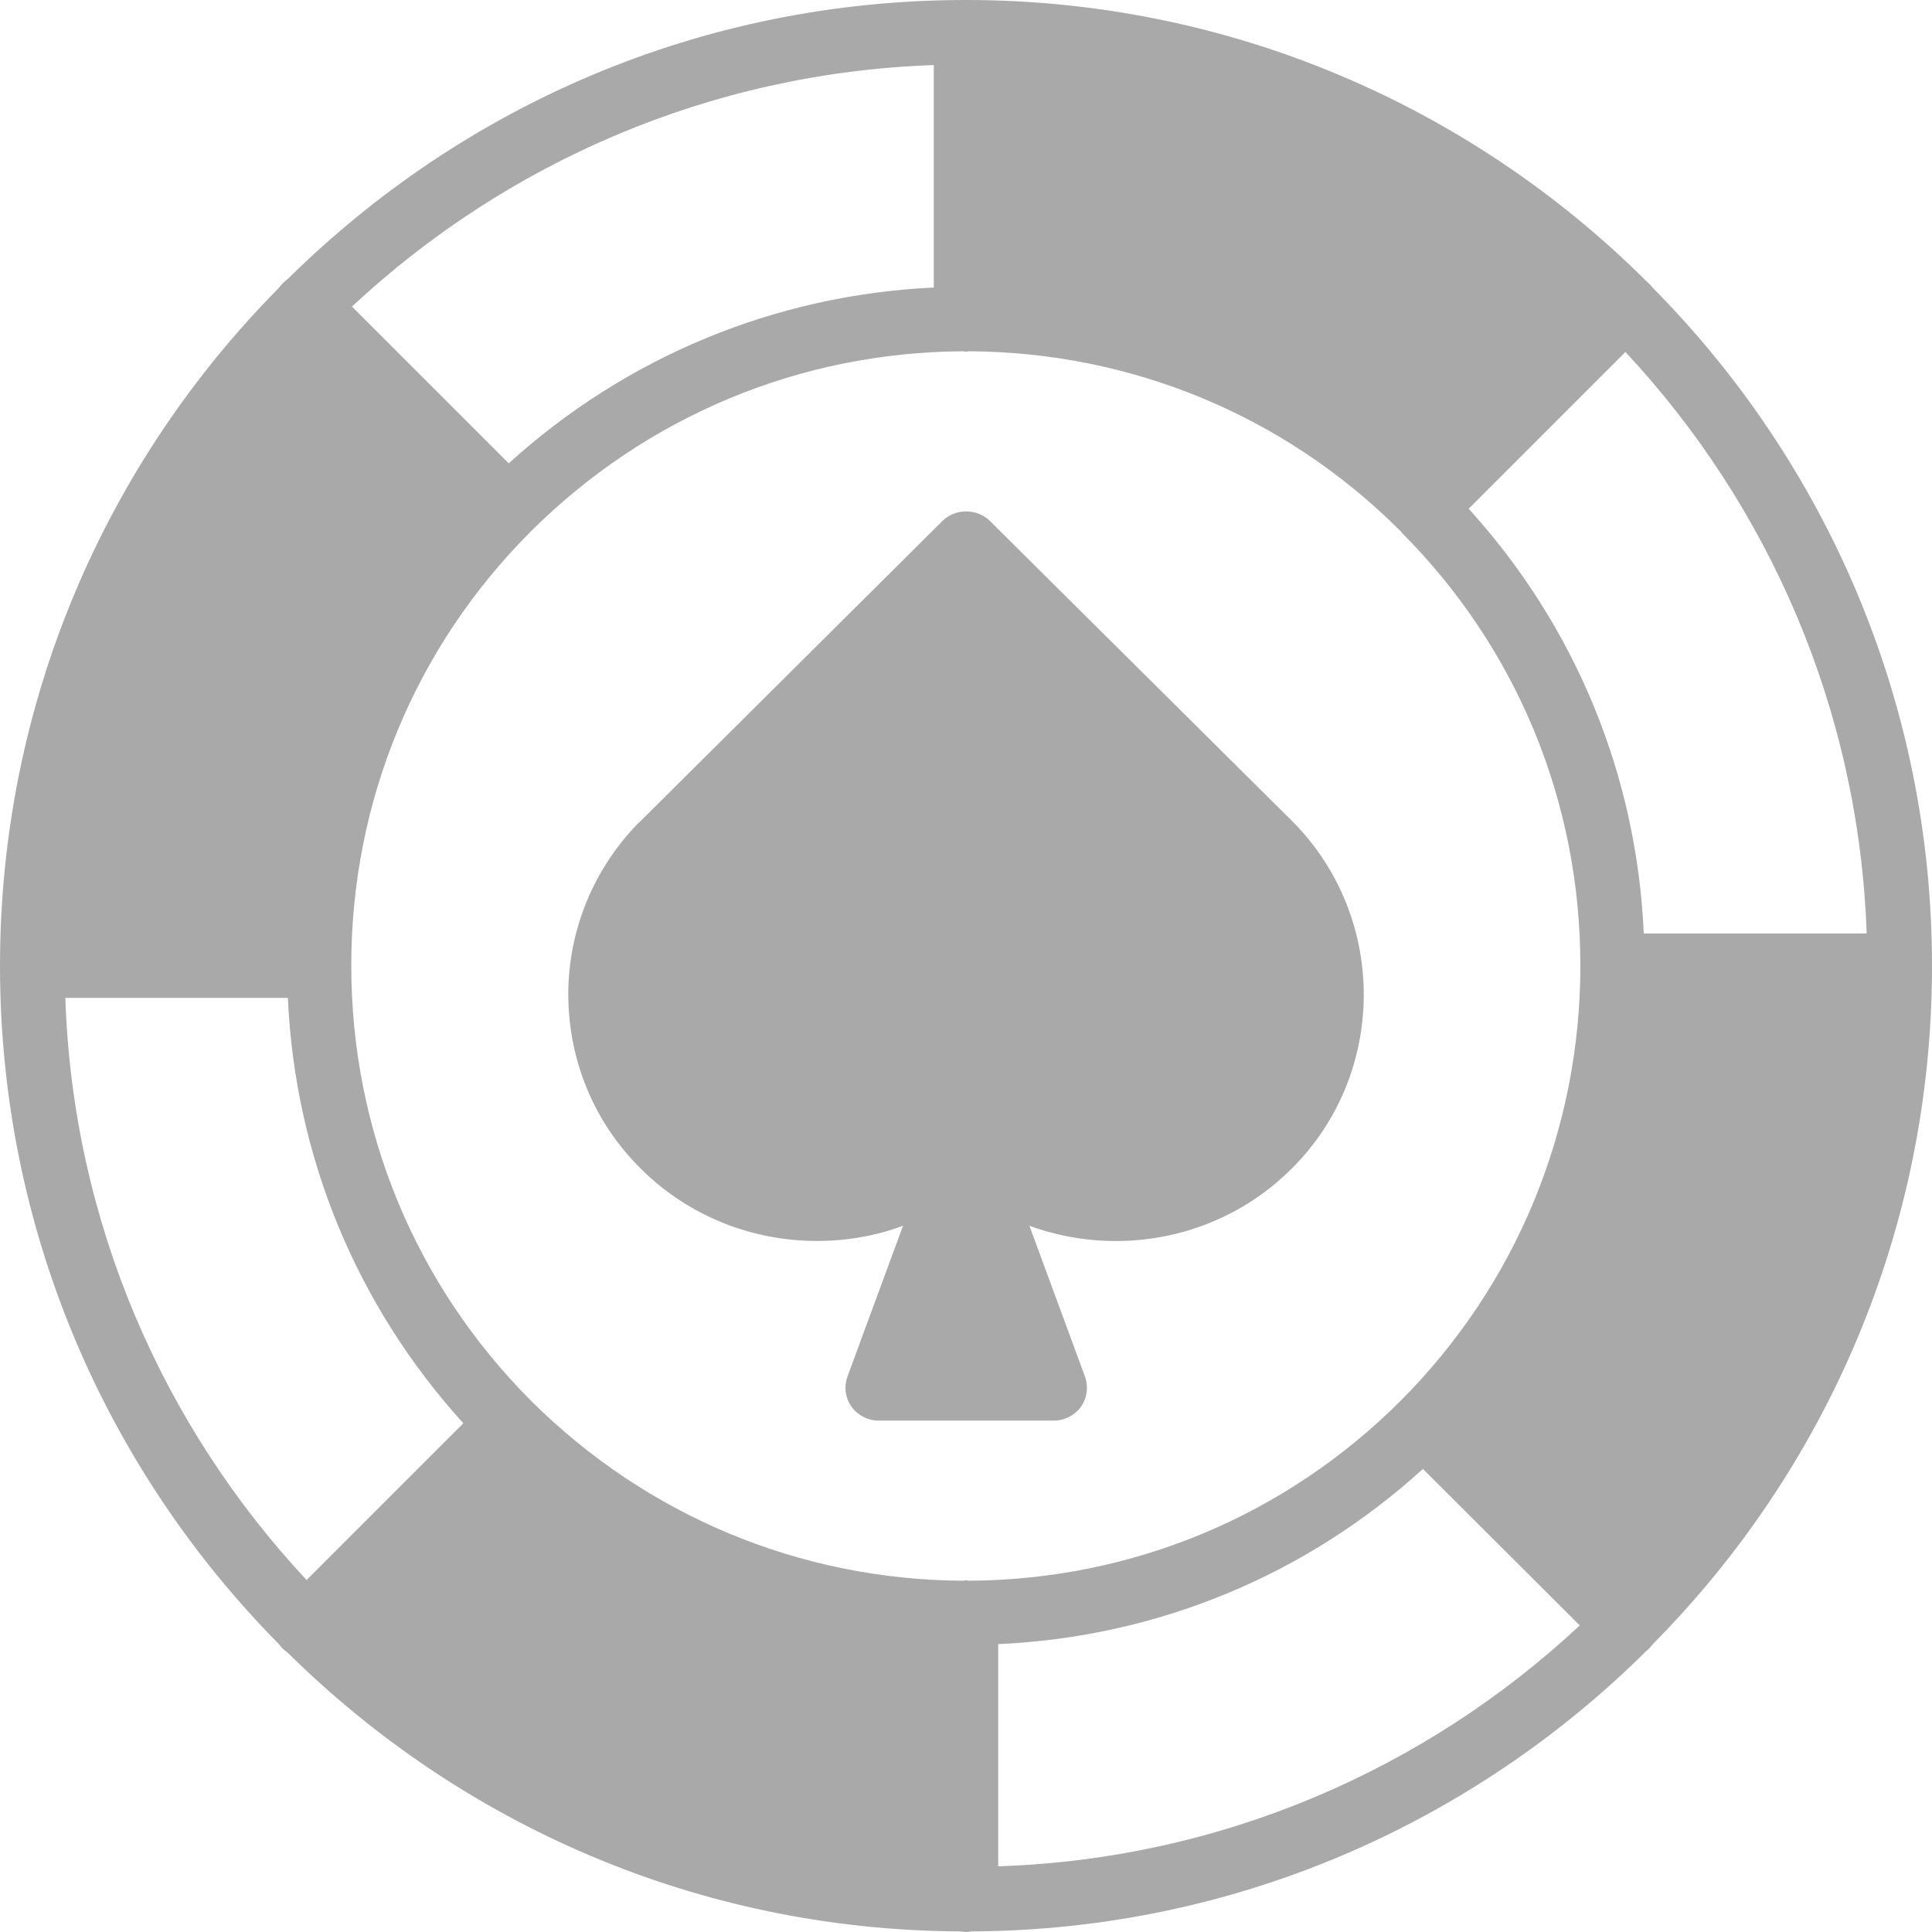
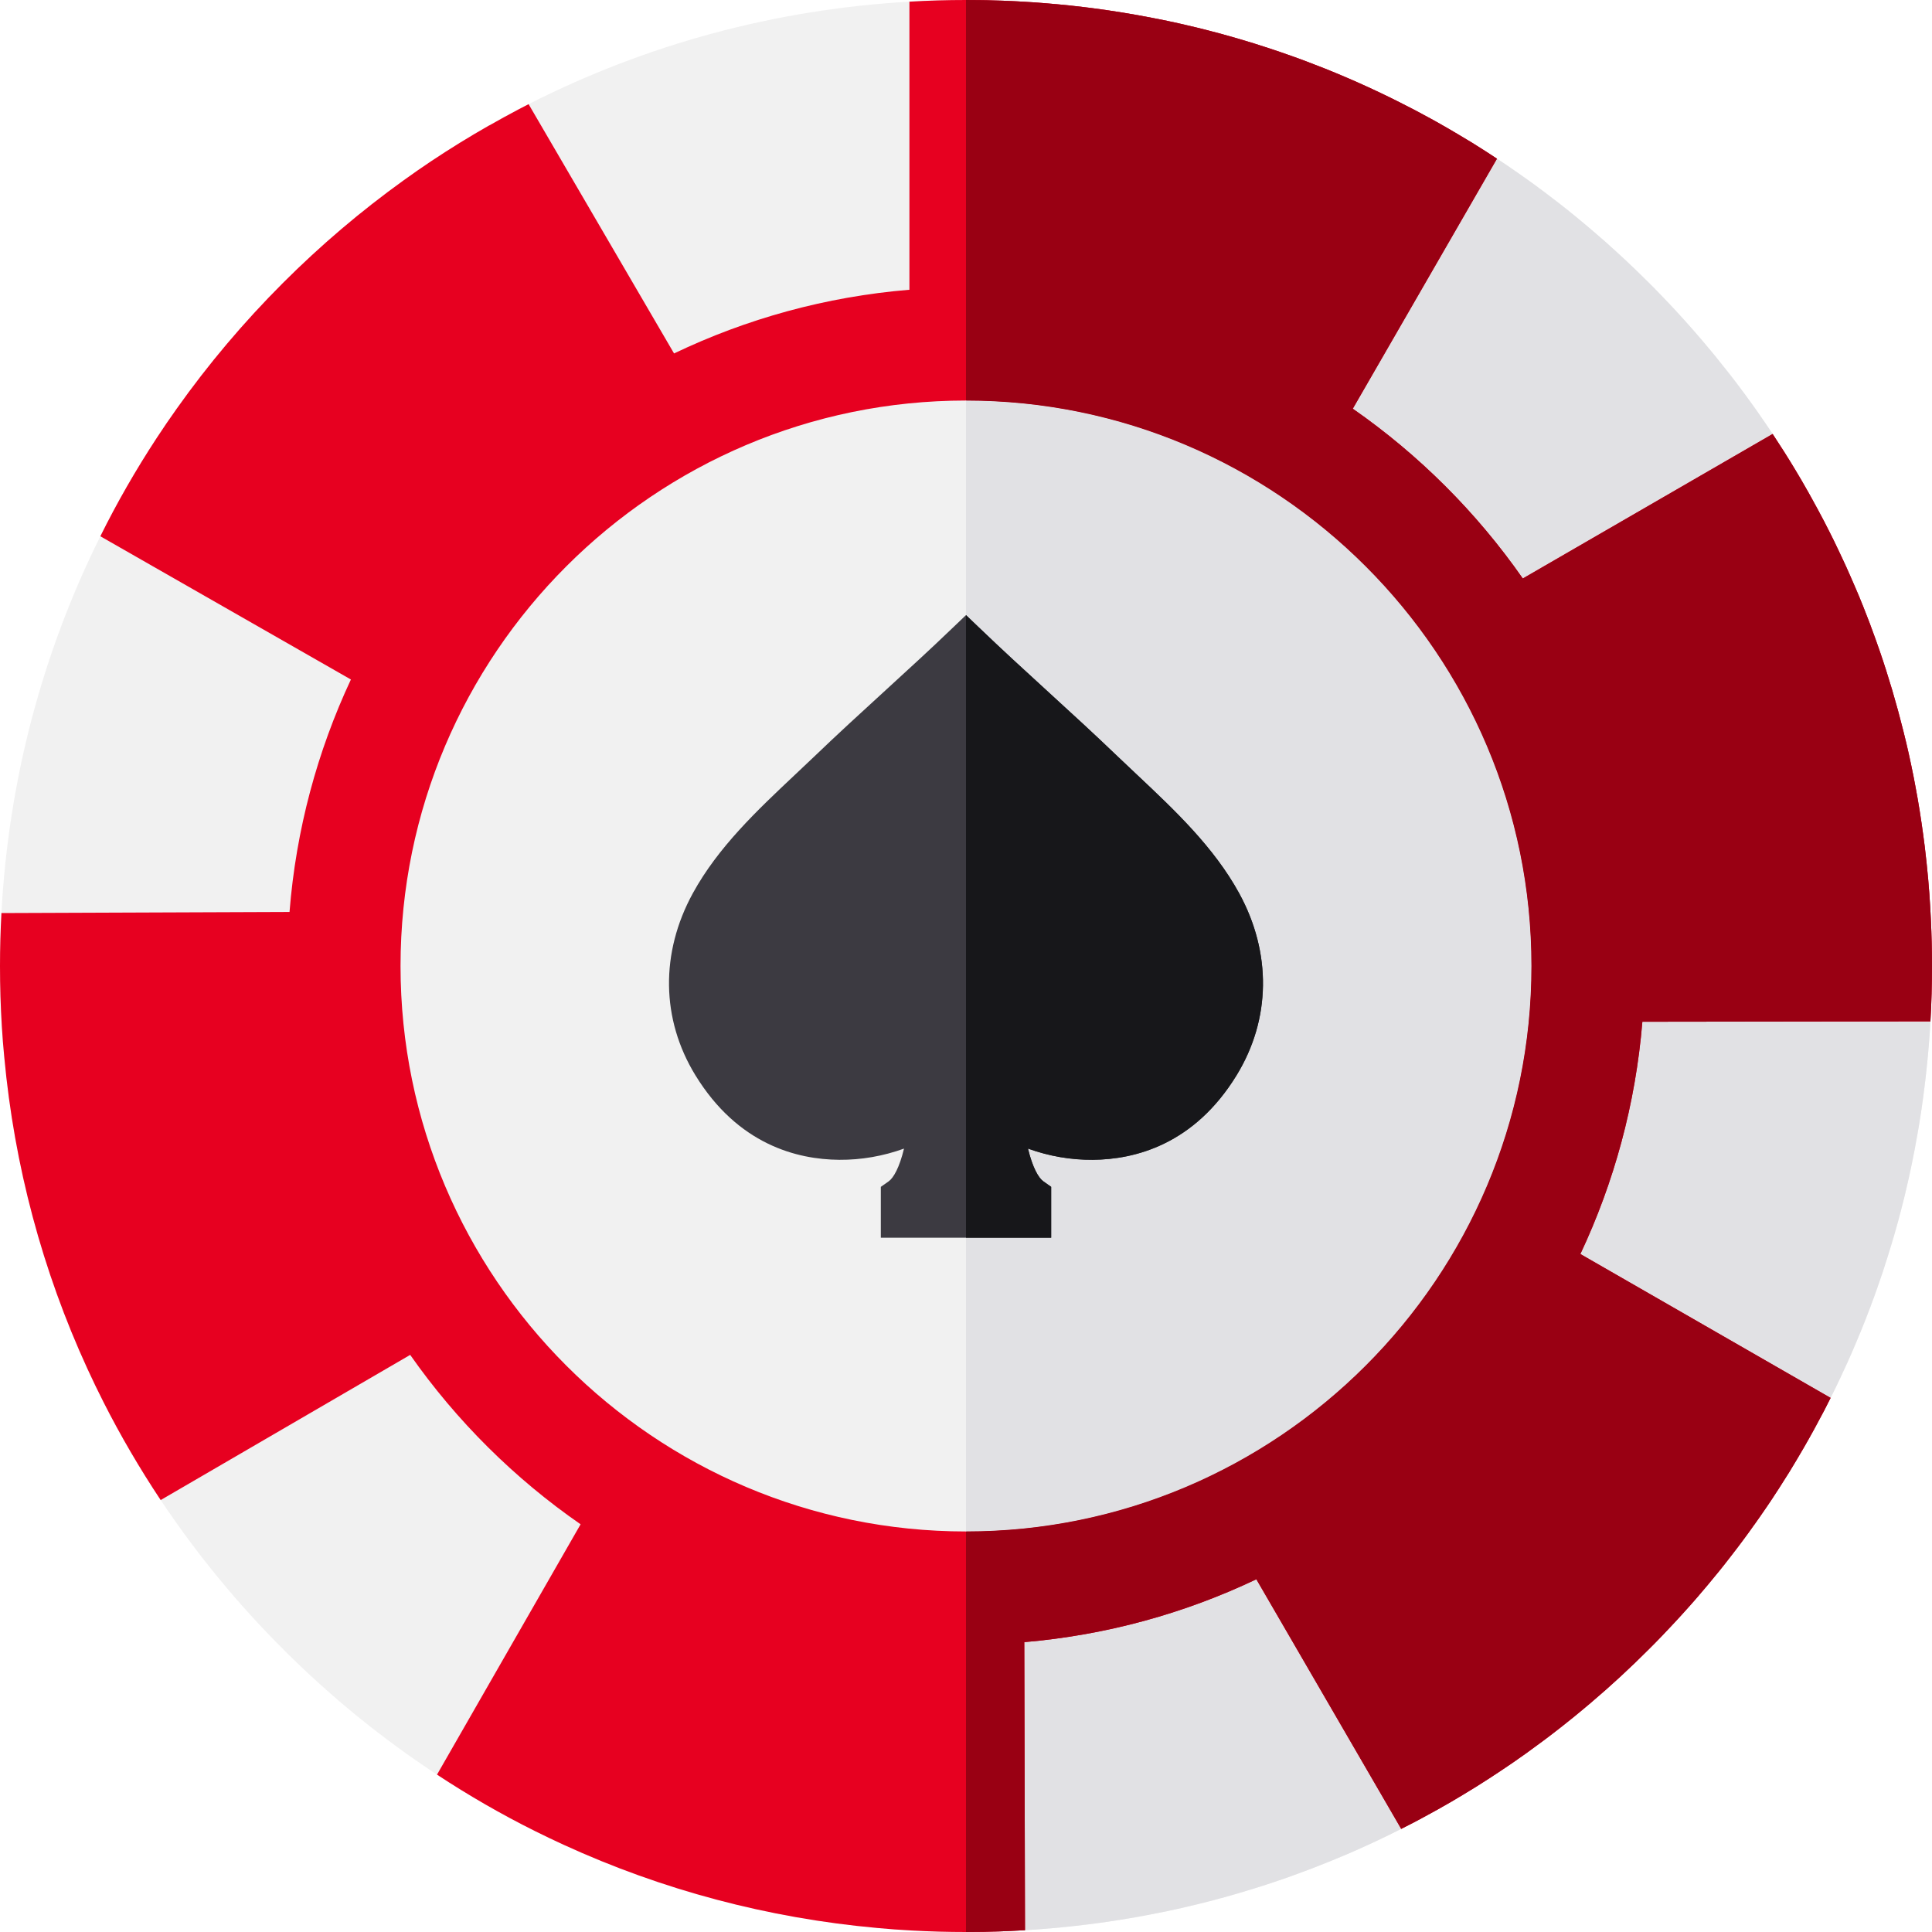
- <svg xmlns="http://www.w3.org/2000/svg" width="22" height="22" viewBox="0 0 22 22" fill="none">
-   <path d="M3.175 18.722C3.19 18.74 3.205 18.759 3.223 18.777C3.238 18.792 3.256 18.806 3.274 18.817C3.274 18.817 3.278 18.825 3.282 18.825C5.254 20.772 7.949 21.978 10.927 21.993C10.938 21.996 10.949 21.996 10.963 21.996C10.974 22 10.989 22 11 22C11.011 22 11.026 22 11.037 21.996C11.051 21.996 11.062 21.996 11.073 21.993C14.065 21.978 16.775 20.757 18.748 18.799C18.759 18.792 18.766 18.784 18.773 18.777C18.792 18.759 18.806 18.74 18.821 18.722C20.79 16.735 22 14.007 22 11V10.996C22 7.99 20.786 5.262 18.821 3.278C18.806 3.26 18.792 3.241 18.773 3.227C18.77 3.219 18.762 3.212 18.755 3.208C18.755 3.206 18.754 3.205 18.751 3.205C16.764 1.225 14.021 0 11 0C7.979 0 5.269 1.21 3.282 3.172C3.282 3.172 3.282 3.175 3.278 3.175C3.26 3.19 3.241 3.205 3.223 3.223C3.205 3.241 3.19 3.26 3.175 3.278C3.175 3.282 3.172 3.282 3.172 3.282C1.21 5.265 0 7.993 0 10.996V11C0 14.007 1.21 16.731 3.172 18.718C3.172 18.718 3.175 18.718 3.175 18.722ZM11.367 21.252V18.722C13.174 18.641 14.868 17.941 16.203 16.727L17.989 18.509C16.24 20.141 13.919 21.168 11.367 21.252ZM18.509 4.008C20.141 5.757 21.168 8.078 21.256 10.63H18.718C18.638 8.822 17.937 7.128 16.724 5.793L18.509 4.008ZM10.633 0.741V3.274C8.829 3.359 7.135 4.059 5.793 5.276L4.008 3.491C5.757 1.859 8.078 0.829 10.633 0.741ZM6.046 6.05C7.366 4.737 9.112 4.011 10.963 4H10.971C10.982 4.004 10.989 4.004 11 4.004C11.011 4.004 11.018 4.004 11.029 4H11.037C12.885 4.011 14.623 4.73 15.932 6.032L15.935 6.035C15.939 6.039 15.946 6.046 15.95 6.05C15.954 6.054 15.961 6.061 15.961 6.065C17.274 7.381 17.996 9.134 17.996 10.996C17.996 12.859 17.27 14.626 15.95 15.95L15.946 15.954C14.634 17.263 12.892 17.989 11.037 18H11.029C11.018 17.996 11.011 17.996 11 17.996C10.989 17.996 10.982 17.996 10.971 18H10.963C9.112 17.989 7.366 17.263 6.046 15.95C4.726 14.626 4 12.866 4 10.996C4 9.126 4.726 7.37 6.046 6.05ZM3.278 11.363C3.359 13.171 4.059 14.865 5.276 16.207L3.491 17.992C1.859 16.243 0.829 13.922 0.744 11.363H3.278Z" fill="#A9A9A9" />
-   <path d="M9.302 14.131C9.636 14.131 9.969 14.075 10.283 13.958L9.651 15.673C9.609 15.789 9.624 15.917 9.696 16.019C9.768 16.116 9.882 16.177 10.007 16.177H11.998C12.123 16.177 12.24 16.116 12.309 16.019C12.38 15.917 12.396 15.789 12.354 15.673L11.722 13.958C12.729 14.327 13.906 14.108 14.705 13.311C15.791 12.236 15.807 10.469 14.735 9.371L11.271 5.931C11.127 5.788 10.877 5.788 10.733 5.931L7.273 9.371C7.271 9.371 7.268 9.372 7.266 9.375C6.755 9.901 6.471 10.597 6.471 11.326C6.474 12.078 6.766 12.785 7.3 13.311C7.849 13.857 8.576 14.131 9.302 14.131Z" fill="#A9A9A9" />
+ <svg xmlns="http://www.w3.org/2000/svg" width="35" height="35" viewBox="0 0 35 35" fill="none">
+   <path d="M34.98 16.663C34.978 16.619 34.976 16.574 34.973 16.531C34.973 16.505 34.971 16.479 34.969 16.452C34.959 16.278 34.946 16.103 34.931 15.929C34.913 15.729 34.892 15.531 34.868 15.332C34.859 15.261 34.85 15.19 34.84 15.118C34.831 15.047 34.821 14.976 34.81 14.906C34.788 14.757 34.765 14.609 34.739 14.462C34.728 14.398 34.716 14.334 34.704 14.27C34.691 14.2 34.678 14.129 34.664 14.059C34.65 13.989 34.636 13.919 34.621 13.85C34.593 13.719 34.565 13.589 34.534 13.46C34.516 13.386 34.498 13.312 34.48 13.239C34.357 12.745 34.213 12.258 34.048 11.779C34.025 11.711 34.001 11.643 33.976 11.575C33.907 11.381 33.834 11.188 33.757 10.996C33.731 10.931 33.704 10.865 33.677 10.799C33.653 10.743 33.629 10.687 33.605 10.63C33.579 10.567 33.551 10.504 33.523 10.442C33.499 10.386 33.474 10.331 33.449 10.275C33.429 10.231 33.409 10.187 33.388 10.143C33.381 10.126 33.373 10.11 33.365 10.094C33.344 10.047 33.322 10 33.299 9.954C33.249 9.846 33.196 9.741 33.143 9.635C33.112 9.573 33.08 9.512 33.048 9.449C32.974 9.308 32.899 9.167 32.821 9.028C32.801 8.991 32.781 8.954 32.76 8.918C32.743 8.888 32.726 8.859 32.709 8.829H32.709C32.685 8.787 32.661 8.745 32.637 8.703C32.599 8.639 32.562 8.576 32.525 8.514C32.393 8.294 32.255 8.077 32.113 7.862C32.04 7.752 31.967 7.643 31.891 7.535C31.841 7.462 31.791 7.391 31.739 7.32C31.697 7.26 31.654 7.201 31.61 7.142C31.592 7.116 31.573 7.091 31.553 7.066C31.483 6.971 31.411 6.877 31.339 6.784C31.25 6.671 31.16 6.558 31.069 6.446C31.045 6.418 31.022 6.389 30.998 6.36C30.786 6.104 30.567 5.854 30.339 5.608C30.307 5.574 30.275 5.539 30.242 5.504L30.236 5.498C30.19 5.45 30.144 5.401 30.097 5.353C30.024 5.277 29.95 5.201 29.874 5.126C29.82 5.072 29.766 5.018 29.712 4.966C29.68 4.934 29.647 4.902 29.614 4.871C29.565 4.823 29.515 4.776 29.464 4.728C29.404 4.672 29.343 4.616 29.282 4.56C29.215 4.499 29.148 4.439 29.08 4.378C29.008 4.314 28.935 4.251 28.861 4.188C28.814 4.147 28.766 4.106 28.717 4.066C28.66 4.018 28.603 3.971 28.546 3.924C28.488 3.877 28.431 3.83 28.373 3.784C28.325 3.747 28.277 3.709 28.23 3.672C28.179 3.633 28.128 3.593 28.077 3.555C28.044 3.529 28.012 3.505 27.979 3.48C27.939 3.45 27.899 3.42 27.859 3.391C27.839 3.376 27.82 3.362 27.8 3.347C27.76 3.319 27.721 3.29 27.681 3.261C27.616 3.214 27.551 3.168 27.485 3.123C27.364 3.038 27.243 2.956 27.119 2.875C27.049 2.828 26.979 2.782 26.908 2.737C26.843 2.696 26.779 2.655 26.715 2.615C26.698 2.604 26.681 2.594 26.664 2.583C26.611 2.55 26.558 2.519 26.505 2.487C26.484 2.474 26.463 2.462 26.441 2.449C26.377 2.41 26.311 2.371 26.246 2.334C26.173 2.291 26.101 2.25 26.027 2.209C25.994 2.19 25.96 2.172 25.926 2.153C25.735 2.047 25.541 1.946 25.345 1.848C25.298 1.824 25.252 1.801 25.205 1.778C25.158 1.755 25.112 1.732 25.065 1.71C25.017 1.687 24.971 1.665 24.924 1.643C24.877 1.62 24.829 1.598 24.782 1.577C24.525 1.459 24.265 1.348 24.004 1.243C23.938 1.217 23.872 1.191 23.805 1.166C23.739 1.14 23.673 1.115 23.607 1.09C23.556 1.071 23.505 1.053 23.454 1.034C23.364 1.001 23.274 0.97 23.183 0.939C23.123 0.919 23.064 0.899 23.004 0.879C22.621 0.752 22.233 0.639 21.84 0.539C21.788 0.526 21.735 0.513 21.683 0.5C21.623 0.486 21.565 0.472 21.505 0.458C21.455 0.446 21.405 0.435 21.354 0.423C21.286 0.408 21.219 0.394 21.15 0.379C21.103 0.369 21.056 0.36 21.008 0.35C20.972 0.342 20.936 0.336 20.9 0.329C20.531 0.256 20.159 0.196 19.784 0.147C19.733 0.14 19.682 0.134 19.631 0.128C19.468 0.108 19.305 0.091 19.142 0.076C19.141 0.075 19.14 0.075 19.139 0.076C19.082 0.07 19.025 0.065 18.968 0.061C18.821 0.048 18.673 0.038 18.525 0.03C18.491 0.027 18.455 0.025 18.42 0.024C18.385 0.022 18.35 0.021 18.315 0.019C18.302 0.018 18.29 0.018 18.277 0.018C18.196 0.014 18.115 0.011 18.035 0.008C18.024 0.008 18.012 0.008 18 0.008C17.918 0.005 17.836 0.003 17.754 0.002C17.669 0.001 17.585 0 17.5 0C17.157 0 16.815 0.01 16.475 0.03C14.042 0.169 11.704 0.805 9.576 1.887C9.516 1.918 9.457 1.949 9.397 1.98C9.218 2.073 9.04 2.17 8.864 2.271C8.505 2.475 8.152 2.693 7.807 2.923C7.638 3.036 7.472 3.151 7.308 3.27C6.539 3.823 5.809 4.443 5.126 5.126C4.415 5.837 3.772 6.599 3.202 7.403C3.077 7.578 2.956 7.756 2.838 7.936C2.462 8.51 2.121 9.103 1.818 9.715C0.768 11.824 0.154 14.137 0.026 16.541C0.009 16.86 0 17.179 0 17.5C0 17.866 0.011 18.229 0.033 18.592C0.044 18.778 0.059 18.963 0.077 19.148C0.259 21.121 0.77 23.024 1.583 24.795C1.677 25 1.775 25.203 1.877 25.404C2.185 26.012 2.531 26.603 2.911 27.175C3.551 28.135 4.291 29.04 5.126 29.874C5.987 30.736 6.923 31.497 7.917 32.149C8.491 32.527 9.084 32.869 9.695 33.173C9.868 33.259 10.041 33.342 10.216 33.422C11.995 34.237 13.908 34.748 15.891 34.927C16.099 34.947 16.308 34.962 16.518 34.973C16.844 34.991 17.171 35 17.5 35C17.609 35 17.717 34.999 17.825 34.997C17.881 34.996 17.938 34.995 17.994 34.992C18 34.993 18.005 34.993 18.011 34.992C18.032 34.992 18.053 34.992 18.074 34.99C18.078 34.99 18.082 34.99 18.085 34.99C18.158 34.988 18.23 34.985 18.302 34.981C18.381 34.978 18.46 34.974 18.538 34.969C18.548 34.969 18.558 34.969 18.569 34.968C18.648 34.963 18.728 34.958 18.806 34.952C18.951 34.941 19.095 34.929 19.238 34.915C19.314 34.908 19.39 34.9 19.465 34.891C19.539 34.883 19.614 34.874 19.688 34.865C19.752 34.858 19.817 34.849 19.882 34.84C19.926 34.835 19.97 34.828 20.014 34.822C20.045 34.818 20.076 34.813 20.107 34.808C20.174 34.798 20.241 34.788 20.307 34.777C20.357 34.77 20.407 34.761 20.457 34.752C20.495 34.746 20.533 34.74 20.571 34.733C20.578 34.732 20.584 34.731 20.591 34.729C20.63 34.722 20.669 34.716 20.707 34.708C20.722 34.706 20.736 34.703 20.75 34.7C20.789 34.693 20.826 34.686 20.864 34.678C20.872 34.677 20.88 34.676 20.889 34.673C20.919 34.668 20.949 34.662 20.978 34.656C21.036 34.645 21.093 34.633 21.15 34.621C21.331 34.583 21.511 34.542 21.69 34.498C21.752 34.483 21.813 34.468 21.874 34.452C21.91 34.443 21.946 34.433 21.982 34.424C22.03 34.411 22.077 34.398 22.125 34.385C22.127 34.385 22.127 34.385 22.129 34.385C22.186 34.369 22.244 34.353 22.302 34.336C22.352 34.322 22.403 34.307 22.454 34.292C22.551 34.264 22.649 34.234 22.745 34.204C22.809 34.184 22.873 34.164 22.937 34.143C23.006 34.12 23.076 34.097 23.146 34.073C23.181 34.061 23.215 34.05 23.25 34.038C23.285 34.026 23.32 34.014 23.355 34.001C23.424 33.976 23.494 33.951 23.563 33.925C23.632 33.9 23.7 33.875 23.769 33.848C23.838 33.822 23.907 33.795 23.975 33.767C24.043 33.74 24.112 33.713 24.179 33.685C24.248 33.657 24.315 33.628 24.383 33.599C24.387 33.598 24.392 33.596 24.397 33.594C24.479 33.558 24.561 33.523 24.643 33.486C24.646 33.485 24.648 33.484 24.651 33.482C24.732 33.446 24.813 33.409 24.894 33.371C25.058 33.294 25.222 33.215 25.384 33.132C25.46 33.094 25.536 33.055 25.611 33.016C25.67 32.985 25.729 32.953 25.787 32.922C25.959 32.83 26.129 32.735 26.297 32.637C26.367 32.596 26.436 32.555 26.505 32.513C26.663 32.419 26.819 32.321 26.973 32.221C27.035 32.181 27.096 32.141 27.156 32.101C27.318 31.994 27.478 31.884 27.636 31.771C27.735 31.7 27.832 31.628 27.93 31.556C28.028 31.484 28.124 31.41 28.22 31.335L28.335 31.245C28.392 31.2 28.45 31.154 28.506 31.108C28.554 31.069 28.602 31.03 28.648 30.991C28.703 30.946 28.758 30.9 28.813 30.853C29.178 30.544 29.532 30.217 29.874 29.874C29.954 29.794 30.034 29.714 30.112 29.632C30.159 29.584 30.205 29.535 30.251 29.485C30.341 29.39 30.429 29.295 30.516 29.198C30.599 29.106 30.681 29.014 30.762 28.92C30.77 28.91 30.778 28.901 30.786 28.891C30.835 28.835 30.883 28.779 30.93 28.722C31.002 28.636 31.074 28.549 31.145 28.461C31.174 28.424 31.203 28.388 31.233 28.351C31.274 28.298 31.315 28.246 31.356 28.193C31.398 28.14 31.439 28.087 31.479 28.033C31.547 27.944 31.613 27.854 31.678 27.765C31.711 27.718 31.745 27.673 31.777 27.626C31.78 27.623 31.782 27.62 31.785 27.616C31.857 27.515 31.928 27.413 31.998 27.31C32.044 27.244 32.088 27.177 32.132 27.11C32.134 27.107 32.136 27.105 32.138 27.101C32.14 27.098 32.143 27.094 32.144 27.091C32.172 27.049 32.199 27.008 32.226 26.966C32.236 26.951 32.246 26.936 32.255 26.92C32.309 26.835 32.363 26.75 32.417 26.664C32.461 26.591 32.505 26.519 32.549 26.445C32.566 26.417 32.583 26.387 32.6 26.358C32.626 26.314 32.652 26.27 32.677 26.227C32.806 26.004 32.929 25.778 33.048 25.551C33.087 25.476 33.125 25.4 33.163 25.324C33.221 25.207 33.279 25.091 33.334 24.972C33.379 24.876 33.424 24.78 33.468 24.683C33.492 24.63 33.514 24.578 33.538 24.525C33.566 24.462 33.593 24.399 33.619 24.336C33.739 24.055 33.851 23.77 33.955 23.483C33.973 23.434 33.991 23.384 34.008 23.334C34.075 23.146 34.138 22.956 34.197 22.765C34.218 22.701 34.237 22.638 34.256 22.574C34.275 22.514 34.292 22.454 34.31 22.394C34.334 22.312 34.357 22.229 34.38 22.146C34.383 22.134 34.387 22.122 34.39 22.11C34.408 22.043 34.426 21.976 34.443 21.908C34.448 21.891 34.452 21.874 34.456 21.857C34.47 21.802 34.485 21.747 34.498 21.691C34.506 21.655 34.515 21.618 34.524 21.582C34.602 21.254 34.671 20.922 34.729 20.588C34.738 20.538 34.748 20.487 34.756 20.435C34.764 20.392 34.77 20.35 34.777 20.307C34.789 20.236 34.8 20.165 34.81 20.094C34.821 20.024 34.831 19.953 34.84 19.882C34.854 19.778 34.867 19.674 34.879 19.571C34.886 19.514 34.892 19.456 34.898 19.399C34.906 19.325 34.914 19.251 34.921 19.176C34.925 19.139 34.928 19.101 34.931 19.064C34.934 19.027 34.937 18.989 34.941 18.952C34.946 18.886 34.951 18.819 34.956 18.753C34.958 18.724 34.96 18.695 34.962 18.666C34.965 18.611 34.969 18.558 34.971 18.503C34.976 18.419 34.98 18.336 34.984 18.253C34.991 18.086 34.996 17.919 34.998 17.752C34.999 17.668 35 17.584 35 17.5V17.482C35 17.207 34.993 16.935 34.98 16.663Z" fill="#F1F1F1" />
+   <path d="M35 17.5C35 17.584 34.999 17.668 34.998 17.752C34.996 17.919 34.991 18.086 34.984 18.253C34.98 18.336 34.976 18.419 34.971 18.503C34.969 18.558 34.965 18.611 34.962 18.666C34.96 18.695 34.958 18.724 34.956 18.753C34.951 18.819 34.946 18.886 34.941 18.952C34.937 18.989 34.934 19.027 34.931 19.064C34.928 19.101 34.925 19.139 34.921 19.176C34.914 19.251 34.906 19.325 34.898 19.399C34.892 19.456 34.886 19.514 34.879 19.571C34.867 19.674 34.854 19.778 34.84 19.882C34.831 19.953 34.821 20.024 34.81 20.094C34.8 20.165 34.789 20.236 34.777 20.307C34.77 20.35 34.764 20.392 34.756 20.435C34.748 20.487 34.738 20.538 34.729 20.588C34.671 20.922 34.602 21.254 34.524 21.582C34.515 21.618 34.506 21.655 34.498 21.691C34.485 21.747 34.47 21.802 34.456 21.857C34.452 21.874 34.448 21.891 34.443 21.908C34.426 21.976 34.408 22.043 34.39 22.11C34.387 22.122 34.383 22.134 34.38 22.146C34.357 22.229 34.334 22.312 34.31 22.394C34.292 22.454 34.275 22.514 34.256 22.574C34.237 22.638 34.218 22.701 34.197 22.765C34.138 22.956 34.075 23.146 34.008 23.334C33.991 23.384 33.973 23.434 33.955 23.483C33.851 23.77 33.739 24.055 33.619 24.336C33.593 24.399 33.566 24.462 33.538 24.525C33.514 24.578 33.492 24.63 33.468 24.683C33.424 24.78 33.379 24.876 33.334 24.972C33.279 25.091 33.221 25.207 33.163 25.324C33.125 25.4 33.087 25.476 33.048 25.551C32.929 25.778 32.806 26.004 32.677 26.227C32.635 26.3 32.592 26.373 32.549 26.445C32.505 26.519 32.461 26.591 32.417 26.664C32.363 26.75 32.309 26.835 32.255 26.92C32.246 26.936 32.236 26.951 32.226 26.966C32.199 27.008 32.172 27.049 32.144 27.091C32.143 27.094 32.14 27.098 32.138 27.101C32.136 27.105 32.134 27.107 32.132 27.11C32.088 27.177 32.044 27.244 31.998 27.31C31.928 27.413 31.857 27.515 31.785 27.616C31.782 27.62 31.78 27.623 31.777 27.626C31.745 27.673 31.711 27.718 31.678 27.765C31.613 27.854 31.547 27.944 31.479 28.033C31.439 28.087 31.398 28.14 31.356 28.193C31.315 28.246 31.274 28.298 31.233 28.351C31.203 28.388 31.174 28.424 31.145 28.461C31.074 28.549 31.002 28.636 30.93 28.722C30.883 28.779 30.835 28.835 30.786 28.891C30.778 28.901 30.77 28.91 30.762 28.92C30.681 29.014 30.599 29.106 30.516 29.198C30.429 29.295 30.341 29.39 30.251 29.485C30.205 29.535 30.159 29.584 30.112 29.632C30.034 29.714 29.954 29.794 29.874 29.874C29.532 30.217 29.178 30.544 28.813 30.853C28.758 30.9 28.703 30.946 28.648 30.991C28.602 31.03 28.554 31.069 28.506 31.108C28.45 31.154 28.392 31.2 28.335 31.245L28.22 31.335C28.124 31.41 28.028 31.484 27.93 31.556C27.832 31.628 27.735 31.7 27.636 31.771C27.478 31.884 27.318 31.994 27.156 32.101C27.096 32.141 27.035 32.181 26.973 32.221C26.819 32.321 26.663 32.419 26.505 32.513C26.436 32.555 26.367 32.596 26.297 32.637C26.129 32.735 25.959 32.83 25.787 32.922C25.729 32.953 25.67 32.985 25.611 33.016C25.536 33.055 25.46 33.094 25.384 33.132C25.222 33.215 25.058 33.294 24.894 33.371C24.813 33.409 24.732 33.446 24.651 33.482C24.648 33.484 24.646 33.485 24.643 33.486C24.561 33.523 24.479 33.558 24.397 33.594C24.392 33.596 24.387 33.598 24.383 33.599C24.315 33.628 24.248 33.657 24.179 33.685C24.112 33.713 24.043 33.74 23.975 33.767C23.907 33.795 23.838 33.822 23.769 33.848C23.7 33.875 23.632 33.9 23.563 33.925C23.494 33.951 23.424 33.976 23.355 34.001C23.32 34.014 23.285 34.026 23.25 34.038C23.215 34.05 23.181 34.061 23.146 34.073C23.076 34.097 23.006 34.12 22.937 34.143C22.873 34.164 22.809 34.184 22.745 34.204C22.649 34.234 22.551 34.264 22.454 34.292C22.403 34.307 22.352 34.322 22.302 34.336C22.244 34.353 22.186 34.369 22.129 34.385C22.127 34.385 22.127 34.385 22.125 34.385C22.077 34.398 22.03 34.411 21.982 34.424C21.946 34.433 21.91 34.443 21.874 34.452C21.813 34.468 21.752 34.483 21.69 34.498C21.511 34.542 21.331 34.583 21.15 34.621C21.093 34.633 21.036 34.645 20.978 34.656C20.949 34.662 20.919 34.668 20.889 34.673C20.88 34.676 20.872 34.677 20.864 34.678C20.826 34.686 20.789 34.693 20.75 34.7C20.736 34.703 20.722 34.706 20.707 34.708C20.669 34.716 20.63 34.722 20.591 34.729C20.584 34.731 20.578 34.732 20.571 34.733C20.533 34.74 20.495 34.746 20.457 34.752C20.407 34.761 20.357 34.77 20.307 34.777C20.241 34.788 20.174 34.798 20.107 34.808C20.076 34.813 20.045 34.818 20.014 34.822C19.97 34.828 19.926 34.835 19.882 34.84C19.817 34.849 19.752 34.858 19.688 34.865C19.614 34.874 19.539 34.883 19.465 34.891C19.39 34.9 19.314 34.908 19.238 34.915C19.095 34.929 18.951 34.941 18.806 34.952C18.728 34.958 18.648 34.963 18.569 34.968C18.558 34.969 18.548 34.969 18.538 34.969C18.46 34.974 18.381 34.978 18.302 34.981C18.23 34.985 18.158 34.988 18.085 34.99C18.082 34.99 18.078 34.99 18.074 34.99C18.053 34.992 18.032 34.992 18.011 34.992C18.005 34.993 18 34.993 17.994 34.992C17.938 34.995 17.881 34.996 17.825 34.997C17.717 34.999 17.609 35 17.5 35V0C17.585 0 17.669 0.001 17.754 0.002C17.942 0.004 18.128 0.01 18.315 0.019C18.35 0.021 18.385 0.022 18.42 0.024C18.455 0.025 18.491 0.027 18.525 0.03C18.673 0.038 18.821 0.048 18.968 0.061C19.025 0.065 19.082 0.07 19.139 0.076C19.14 0.075 19.141 0.075 19.142 0.076C19.305 0.091 19.468 0.108 19.631 0.128C19.682 0.134 19.733 0.14 19.784 0.147C20.159 0.196 20.531 0.256 20.9 0.329C20.936 0.336 20.972 0.342 21.008 0.35C21.056 0.36 21.103 0.369 21.15 0.379C21.219 0.394 21.286 0.408 21.354 0.423C21.405 0.435 21.455 0.446 21.505 0.458C21.565 0.472 21.623 0.486 21.683 0.5C21.735 0.513 21.788 0.526 21.84 0.539C22.233 0.639 22.621 0.752 23.004 0.879C23.064 0.899 23.123 0.919 23.183 0.939C23.274 0.97 23.364 1.001 23.454 1.034C23.505 1.053 23.556 1.071 23.607 1.09C23.673 1.115 23.739 1.14 23.805 1.166C23.872 1.191 23.938 1.217 24.004 1.243C24.265 1.348 24.525 1.459 24.782 1.577C24.829 1.598 24.877 1.62 24.924 1.643C24.971 1.665 25.017 1.687 25.065 1.71C25.112 1.732 25.158 1.755 25.205 1.778C25.252 1.801 25.298 1.824 25.345 1.848C25.541 1.946 25.735 2.047 25.926 2.153C25.96 2.172 25.994 2.19 26.027 2.209C26.101 2.25 26.173 2.291 26.246 2.334C26.311 2.371 26.377 2.41 26.441 2.449C26.516 2.493 26.59 2.538 26.664 2.583C26.681 2.594 26.698 2.604 26.715 2.615C26.779 2.655 26.843 2.696 26.908 2.737C26.979 2.782 27.049 2.828 27.119 2.875C27.243 2.956 27.364 3.038 27.485 3.123C27.551 3.168 27.616 3.214 27.681 3.261C27.721 3.29 27.76 3.319 27.8 3.347C27.82 3.362 27.839 3.376 27.859 3.391C27.899 3.42 27.939 3.45 27.979 3.48C28.012 3.505 28.044 3.529 28.077 3.555C28.128 3.593 28.179 3.633 28.23 3.672C28.277 3.709 28.325 3.747 28.373 3.784C28.431 3.83 28.488 3.877 28.546 3.924C28.603 3.971 28.66 4.018 28.717 4.066C28.766 4.106 28.814 4.147 28.861 4.188C28.935 4.251 29.008 4.314 29.08 4.378C29.148 4.439 29.215 4.499 29.282 4.56C29.343 4.616 29.404 4.672 29.464 4.728C29.515 4.776 29.565 4.823 29.614 4.871C29.647 4.902 29.68 4.934 29.712 4.966C29.766 5.018 29.82 5.072 29.874 5.126C29.95 5.201 30.024 5.277 30.097 5.353C30.144 5.401 30.19 5.45 30.236 5.498L30.242 5.504C30.275 5.539 30.307 5.574 30.339 5.608C30.567 5.854 30.786 6.104 30.998 6.36C31.022 6.389 31.045 6.418 31.069 6.446C31.16 6.558 31.25 6.671 31.339 6.784C31.411 6.877 31.483 6.971 31.553 7.066C31.573 7.091 31.592 7.116 31.61 7.142C31.654 7.201 31.697 7.26 31.739 7.32C31.791 7.391 31.841 7.462 31.891 7.535C31.967 7.643 32.04 7.752 32.113 7.862C32.255 8.077 32.393 8.294 32.525 8.514C32.562 8.576 32.599 8.639 32.637 8.703C32.678 8.774 32.719 8.846 32.76 8.918C32.781 8.954 32.801 8.991 32.821 9.028C32.899 9.167 32.974 9.308 33.048 9.449C33.08 9.512 33.112 9.573 33.143 9.635C33.196 9.741 33.249 9.846 33.299 9.954C33.322 10 33.344 10.047 33.365 10.094C33.373 10.11 33.381 10.126 33.388 10.143C33.409 10.187 33.429 10.231 33.449 10.275C33.474 10.331 33.499 10.386 33.523 10.442C33.551 10.504 33.579 10.567 33.605 10.63C33.629 10.687 33.653 10.743 33.677 10.799C33.704 10.865 33.731 10.931 33.757 10.996C33.834 11.188 33.907 11.381 33.976 11.575C34.001 11.643 34.025 11.711 34.048 11.779C34.213 12.258 34.357 12.745 34.48 13.239C34.498 13.312 34.516 13.386 34.534 13.46C34.565 13.589 34.593 13.719 34.621 13.85C34.636 13.919 34.65 13.989 34.664 14.059C34.678 14.129 34.691 14.2 34.704 14.27C34.716 14.334 34.728 14.398 34.739 14.462C34.765 14.609 34.788 14.757 34.81 14.906C34.821 14.976 34.831 15.047 34.84 15.118C34.85 15.19 34.859 15.261 34.868 15.332C34.892 15.531 34.913 15.729 34.931 15.929C34.946 16.103 34.959 16.278 34.969 16.452C34.971 16.479 34.973 16.505 34.973 16.531C34.976 16.574 34.978 16.619 34.98 16.663C34.993 16.941 35 17.22 35 17.5Z" fill="#E1E1E4" />
+   <path d="M34.98 16.663C34.978 16.619 34.976 16.574 34.973 16.531C34.973 16.505 34.971 16.479 34.969 16.452C34.959 16.278 34.946 16.103 34.931 15.929C34.913 15.729 34.892 15.531 34.868 15.332C34.859 15.261 34.85 15.19 34.84 15.118C34.831 15.047 34.821 14.976 34.81 14.906C34.788 14.757 34.765 14.609 34.739 14.462C34.728 14.398 34.716 14.334 34.704 14.27C34.691 14.2 34.678 14.129 34.664 14.059C34.65 13.989 34.636 13.919 34.621 13.85C34.593 13.719 34.565 13.589 34.534 13.46C34.516 13.386 34.498 13.312 34.48 13.239C34.357 12.745 34.213 12.258 34.048 11.779C34.025 11.711 34.001 11.643 33.976 11.575C33.907 11.381 33.834 11.188 33.757 10.996C33.731 10.931 33.704 10.865 33.677 10.799C33.653 10.743 33.629 10.687 33.605 10.63C33.579 10.567 33.551 10.504 33.523 10.442C33.499 10.386 33.474 10.331 33.449 10.275C33.429 10.231 33.409 10.187 33.388 10.143C33.381 10.126 33.373 10.11 33.365 10.094C33.344 10.047 33.322 10 33.299 9.954C33.249 9.846 33.196 9.741 33.143 9.635C33.112 9.573 33.08 9.512 33.048 9.449C32.974 9.308 32.899 9.167 32.821 9.028C32.801 8.991 32.781 8.954 32.76 8.918C32.719 8.846 32.678 8.774 32.637 8.703C32.599 8.639 32.562 8.576 32.525 8.514C32.393 8.294 32.255 8.077 32.113 7.862L27.587 10.48C26.751 9.282 25.706 8.239 24.507 7.404L27.119 2.875C27.049 2.828 26.979 2.782 26.908 2.737C26.843 2.696 26.779 2.655 26.715 2.615C26.698 2.604 26.681 2.594 26.664 2.583C26.59 2.538 26.516 2.493 26.441 2.449C26.377 2.41 26.311 2.371 26.246 2.334C26.173 2.291 26.101 2.25 26.027 2.209C25.994 2.19 25.96 2.172 25.926 2.153C25.735 2.047 25.541 1.946 25.345 1.848C25.298 1.824 25.252 1.801 25.205 1.778C25.158 1.755 25.112 1.732 25.065 1.71C25.017 1.687 24.971 1.665 24.924 1.643C24.877 1.62 24.829 1.598 24.782 1.577C24.525 1.459 24.265 1.348 24.004 1.243C23.938 1.217 23.872 1.191 23.805 1.166C23.739 1.14 23.673 1.115 23.607 1.09C23.556 1.071 23.505 1.053 23.454 1.034C23.364 1.001 23.274 0.97 23.183 0.939C23.123 0.919 23.064 0.899 23.004 0.879C22.621 0.752 22.233 0.639 21.84 0.539C21.788 0.526 21.735 0.513 21.683 0.5C21.623 0.486 21.565 0.472 21.505 0.458C21.455 0.446 21.405 0.435 21.354 0.423C21.286 0.408 21.219 0.394 21.15 0.379C21.103 0.369 21.056 0.36 21.008 0.35C20.972 0.342 20.936 0.336 20.9 0.329C20.531 0.256 20.159 0.196 19.784 0.147C19.733 0.14 19.682 0.134 19.631 0.128C19.468 0.108 19.305 0.091 19.142 0.076C19.141 0.075 19.14 0.075 19.139 0.076C19.082 0.07 19.025 0.065 18.968 0.061C18.821 0.048 18.673 0.038 18.525 0.03C18.491 0.027 18.455 0.025 18.42 0.024C18.385 0.022 18.35 0.021 18.315 0.019C18.21 0.014 18.106 0.01 18 0.008C17.959 0.006 17.918 0.005 17.877 0.004C17.836 0.003 17.795 0.003 17.754 0.002C17.669 0.001 17.585 0 17.5 0C17.157 0 16.815 0.01 16.475 0.03V5.249C14.96 5.374 13.521 5.776 12.211 6.403L9.576 1.887C9.516 1.918 9.457 1.949 9.397 1.98C9.218 2.074 9.041 2.172 8.865 2.272L8.864 2.271C8.505 2.475 8.152 2.693 7.807 2.923C7.638 3.036 7.472 3.151 7.308 3.27C6.539 3.823 5.809 4.443 5.126 5.126C4.415 5.837 3.772 6.599 3.202 7.403C3.077 7.578 2.956 7.756 2.838 7.936C2.462 8.51 2.121 9.103 1.818 9.715L6.357 12.31C5.75 13.608 5.363 15.027 5.245 16.521L0.026 16.541C0.009 16.86 0 17.179 0 17.5C0 17.866 0.011 18.229 0.033 18.592C0.044 18.778 0.059 18.963 0.077 19.148C0.259 21.121 0.77 23.024 1.583 24.795C1.677 25 1.775 25.203 1.877 25.404C2.185 26.012 2.531 26.603 2.911 27.175L7.431 24.545C8.27 25.741 9.317 26.782 10.518 27.614L7.917 32.149C8.491 32.527 9.084 32.869 9.695 33.173C9.868 33.259 10.041 33.342 10.216 33.422C11.995 34.237 13.908 34.748 15.891 34.927C16.099 34.947 16.308 34.962 16.518 34.973C16.844 34.991 17.171 35 17.5 35C17.609 35 17.717 34.999 17.825 34.997C17.881 34.996 17.938 34.995 17.994 34.992C18 34.993 18.005 34.993 18.011 34.992C18.032 34.992 18.053 34.992 18.074 34.99C18.078 34.99 18.082 34.99 18.085 34.99C18.158 34.988 18.23 34.985 18.302 34.981C18.381 34.978 18.46 34.974 18.538 34.969C18.548 34.969 18.558 34.969 18.569 34.968L18.556 29.749C20.049 29.621 21.467 29.226 22.76 28.61L25.384 33.132C25.46 33.094 25.536 33.055 25.611 33.016C25.67 32.985 25.729 32.953 25.787 32.922C25.959 32.83 26.129 32.735 26.297 32.637C26.367 32.596 26.436 32.555 26.505 32.513C26.663 32.419 26.819 32.321 26.973 32.221C27.035 32.181 27.096 32.141 27.156 32.101C27.318 31.994 27.478 31.884 27.636 31.771C27.735 31.7 27.832 31.628 27.93 31.556C28.028 31.484 28.124 31.41 28.22 31.335L28.335 31.245C28.392 31.2 28.45 31.154 28.506 31.108C28.554 31.069 28.602 31.03 28.648 30.991C28.703 30.946 28.758 30.9 28.813 30.853C29.178 30.544 29.532 30.217 29.874 29.874C29.954 29.794 30.034 29.714 30.112 29.632C30.159 29.584 30.205 29.535 30.251 29.485C30.341 29.39 30.429 29.295 30.516 29.198C30.599 29.106 30.681 29.014 30.762 28.92C30.77 28.91 30.778 28.901 30.786 28.891C30.835 28.835 30.883 28.779 30.93 28.722C31.002 28.636 31.074 28.549 31.145 28.461C31.174 28.424 31.203 28.388 31.233 28.351C31.274 28.298 31.315 28.246 31.356 28.193C31.398 28.14 31.439 28.087 31.479 28.033C31.547 27.944 31.613 27.854 31.678 27.765C31.711 27.718 31.745 27.673 31.777 27.626C31.78 27.623 31.782 27.62 31.785 27.616C31.857 27.515 31.928 27.413 31.998 27.31C32.044 27.244 32.088 27.177 32.132 27.11C32.134 27.107 32.136 27.105 32.138 27.101C32.14 27.098 32.143 27.094 32.144 27.091C32.172 27.049 32.199 27.008 32.226 26.966C32.236 26.951 32.246 26.936 32.255 26.92C32.309 26.835 32.363 26.75 32.417 26.664C32.461 26.591 32.505 26.519 32.549 26.445C32.592 26.373 32.635 26.3 32.677 26.227C32.806 26.004 32.929 25.778 33.048 25.551C33.087 25.476 33.125 25.4 33.163 25.324L28.63 22.718C29.24 21.422 29.63 20.003 29.753 18.51L34.971 18.503C34.976 18.419 34.98 18.336 34.984 18.253C34.991 18.086 34.996 17.919 34.998 17.752C34.999 17.668 35 17.584 35 17.5C35 17.22 34.993 16.941 34.98 16.663ZM17.5 27.744C11.851 27.744 7.256 23.148 7.256 17.5C7.256 11.851 11.851 7.256 17.5 7.256C23.148 7.256 27.744 11.851 27.744 17.5C27.744 23.148 23.148 27.744 17.5 27.744Z" fill="#E70020" />
+   <path d="M24.744 24.744C22.809 26.678 20.236 27.744 17.5 27.744V7.256C20.236 7.256 22.809 8.322 24.744 10.256C26.678 12.191 27.744 14.764 27.744 17.5C27.744 20.236 26.678 22.809 24.744 24.744Z" fill="#E1E1E4" />
+   <path d="M35 17.5C35 17.584 34.999 17.668 34.998 17.752C34.996 17.919 34.991 18.086 34.984 18.253C34.98 18.336 34.976 18.419 34.971 18.503L29.753 18.51C29.63 20.003 29.24 21.422 28.63 22.718L33.163 25.324C33.125 25.4 33.087 25.476 33.048 25.551C32.929 25.778 32.806 26.004 32.677 26.227C32.635 26.3 32.592 26.373 32.549 26.445C32.505 26.519 32.461 26.591 32.417 26.664C32.363 26.75 32.309 26.835 32.255 26.92C32.246 26.936 32.236 26.951 32.226 26.966C32.199 27.008 32.172 27.049 32.144 27.091C32.143 27.094 32.14 27.098 32.138 27.101C32.136 27.105 32.134 27.107 32.132 27.11C32.088 27.177 32.044 27.244 31.998 27.31C31.928 27.413 31.857 27.515 31.785 27.616C31.782 27.62 31.78 27.623 31.777 27.626C31.745 27.673 31.711 27.718 31.678 27.765C31.613 27.854 31.547 27.944 31.479 28.033C31.439 28.087 31.398 28.14 31.356 28.193C31.315 28.246 31.274 28.298 31.233 28.351C31.203 28.388 31.174 28.424 31.145 28.461C31.074 28.549 31.002 28.636 30.93 28.722C30.883 28.779 30.835 28.835 30.786 28.891C30.778 28.901 30.77 28.91 30.762 28.92C30.681 29.014 30.599 29.106 30.516 29.198C30.429 29.295 30.341 29.39 30.251 29.485C30.205 29.535 30.159 29.584 30.112 29.632C30.034 29.714 29.954 29.794 29.874 29.874C29.532 30.217 29.178 30.544 28.813 30.853C28.758 30.9 28.703 30.946 28.648 30.991C28.602 31.03 28.554 31.069 28.506 31.108C28.45 31.154 28.392 31.2 28.335 31.245L28.22 31.335C28.124 31.41 28.028 31.484 27.93 31.556C27.832 31.628 27.735 31.7 27.636 31.771C27.478 31.884 27.318 31.994 27.156 32.101C27.096 32.141 27.035 32.181 26.973 32.221C26.819 32.321 26.663 32.419 26.505 32.513C26.436 32.555 26.367 32.596 26.297 32.637C26.129 32.735 25.959 32.83 25.787 32.922C25.729 32.953 25.67 32.985 25.611 33.016C25.536 33.055 25.46 33.094 25.384 33.132L22.76 28.61C21.467 29.226 20.049 29.621 18.556 29.749L18.569 34.968C18.558 34.969 18.548 34.969 18.538 34.969C18.46 34.974 18.381 34.978 18.302 34.981C18.23 34.985 18.158 34.988 18.085 34.99C18.082 34.99 18.078 34.99 18.074 34.99C18.053 34.992 18.032 34.992 18.011 34.992C18.005 34.993 18 34.993 17.994 34.992C17.938 34.995 17.881 34.996 17.825 34.997C17.717 34.999 17.609 35 17.5 35V27.744C23.148 27.744 27.744 23.148 27.744 17.5C27.744 11.851 23.148 7.256 17.5 7.256V0C17.585 0 17.669 0.001 17.754 0.002C17.795 0.003 17.836 0.003 17.877 0.004C17.918 0.005 17.959 0.006 18 0.008C18.106 0.01 18.21 0.014 18.315 0.019C18.35 0.021 18.385 0.022 18.42 0.024C18.455 0.025 18.491 0.027 18.525 0.03C18.673 0.038 18.821 0.048 18.968 0.061C19.025 0.065 19.082 0.07 19.139 0.076C19.14 0.075 19.141 0.075 19.142 0.076C19.305 0.091 19.468 0.108 19.631 0.128C19.682 0.134 19.733 0.14 19.784 0.147C20.159 0.196 20.531 0.256 20.9 0.329C20.936 0.336 20.972 0.342 21.008 0.35C21.056 0.36 21.103 0.369 21.15 0.379C21.219 0.394 21.286 0.408 21.354 0.423C21.405 0.435 21.455 0.446 21.505 0.458C21.565 0.472 21.623 0.486 21.683 0.5C21.735 0.513 21.788 0.526 21.84 0.539C22.233 0.639 22.621 0.752 23.004 0.879C23.064 0.899 23.123 0.919 23.183 0.939C23.274 0.97 23.364 1.001 23.454 1.034C23.505 1.053 23.556 1.071 23.607 1.09C23.673 1.115 23.739 1.14 23.805 1.166C23.872 1.191 23.938 1.217 24.004 1.243C24.265 1.348 24.525 1.459 24.782 1.577C24.829 1.598 24.877 1.62 24.924 1.643C24.971 1.665 25.017 1.687 25.065 1.71C25.112 1.732 25.158 1.755 25.205 1.778C25.252 1.801 25.298 1.824 25.345 1.848C25.541 1.946 25.735 2.047 25.926 2.153C25.96 2.172 25.994 2.19 26.027 2.209C26.101 2.25 26.173 2.291 26.246 2.334C26.311 2.371 26.377 2.41 26.441 2.449C26.516 2.493 26.59 2.538 26.664 2.583C26.681 2.594 26.698 2.604 26.715 2.615C26.779 2.655 26.843 2.696 26.908 2.737C26.979 2.782 27.049 2.828 27.119 2.875L24.507 7.404C25.706 8.239 26.751 9.282 27.587 10.48L32.113 7.862C32.255 8.077 32.393 8.294 32.525 8.514C32.562 8.576 32.599 8.639 32.637 8.703C32.678 8.774 32.719 8.846 32.76 8.918C32.781 8.954 32.801 8.991 32.821 9.028C32.899 9.167 32.974 9.308 33.048 9.449C33.08 9.512 33.112 9.573 33.143 9.635C33.196 9.741 33.249 9.846 33.299 9.954C33.322 10 33.344 10.047 33.365 10.094C33.373 10.11 33.381 10.126 33.388 10.143C33.409 10.187 33.429 10.231 33.449 10.275C33.474 10.331 33.499 10.386 33.523 10.442C33.551 10.504 33.579 10.567 33.605 10.63C33.629 10.687 33.653 10.743 33.677 10.799C33.704 10.865 33.731 10.931 33.757 10.996C33.834 11.188 33.907 11.381 33.976 11.575C34.001 11.643 34.025 11.711 34.048 11.779C34.213 12.258 34.357 12.745 34.48 13.239C34.498 13.312 34.516 13.386 34.534 13.46C34.565 13.589 34.593 13.719 34.621 13.85C34.636 13.919 34.65 13.989 34.664 14.059C34.678 14.129 34.691 14.2 34.704 14.27C34.716 14.334 34.728 14.398 34.739 14.462C34.765 14.609 34.788 14.757 34.81 14.906C34.821 14.976 34.831 15.047 34.84 15.118C34.85 15.19 34.859 15.261 34.868 15.332C34.892 15.531 34.913 15.729 34.931 15.929C34.946 16.103 34.959 16.278 34.969 16.452C34.971 16.479 34.973 16.505 34.973 16.531C34.976 16.574 34.978 16.619 34.98 16.663C34.993 16.941 35 17.22 35 17.5Z" fill="#990013" />
+   <path d="M22.403 19.478C21.634 20.735 20.561 21.005 19.797 21.011C19.399 21.014 19.002 20.945 18.623 20.808C18.706 21.152 18.813 21.339 18.903 21.402L19.043 21.501V22.422H15.957V21.501L16.098 21.402C16.187 21.339 16.294 21.152 16.377 20.808C15.998 20.945 15.601 21.014 15.204 21.011C14.439 21.005 13.367 20.735 12.597 19.478C11.977 18.465 11.96 17.263 12.552 16.181C13.009 15.347 13.716 14.681 14.4 14.037C14.52 13.924 14.634 13.817 14.747 13.709C15.171 13.302 15.6 12.909 16.015 12.53C16.427 12.153 16.853 11.764 17.271 11.362L17.5 11.143L17.729 11.362C18.147 11.764 18.573 12.153 18.985 12.53C19.4 12.909 19.829 13.302 20.253 13.709C20.366 13.817 20.48 13.924 20.6 14.037C21.284 14.681 21.991 15.347 22.448 16.181C23.04 17.263 23.023 18.465 22.403 19.478Z" fill="#3C3A41" />
+   <path d="M22.403 19.478C21.633 20.735 20.561 21.005 19.797 21.011C19.399 21.014 19.002 20.945 18.623 20.808C18.706 21.152 18.813 21.339 18.903 21.402L19.043 21.501V22.422H17.5V11.143L17.729 11.362C18.147 11.764 18.573 12.153 18.985 12.53C19.4 12.909 19.829 13.302 20.253 13.709C20.366 13.817 20.48 13.924 20.6 14.037C21.284 14.681 21.991 15.347 22.448 16.181C23.04 17.263 23.023 18.465 22.403 19.478Z" fill="#17171A" />
</svg>
